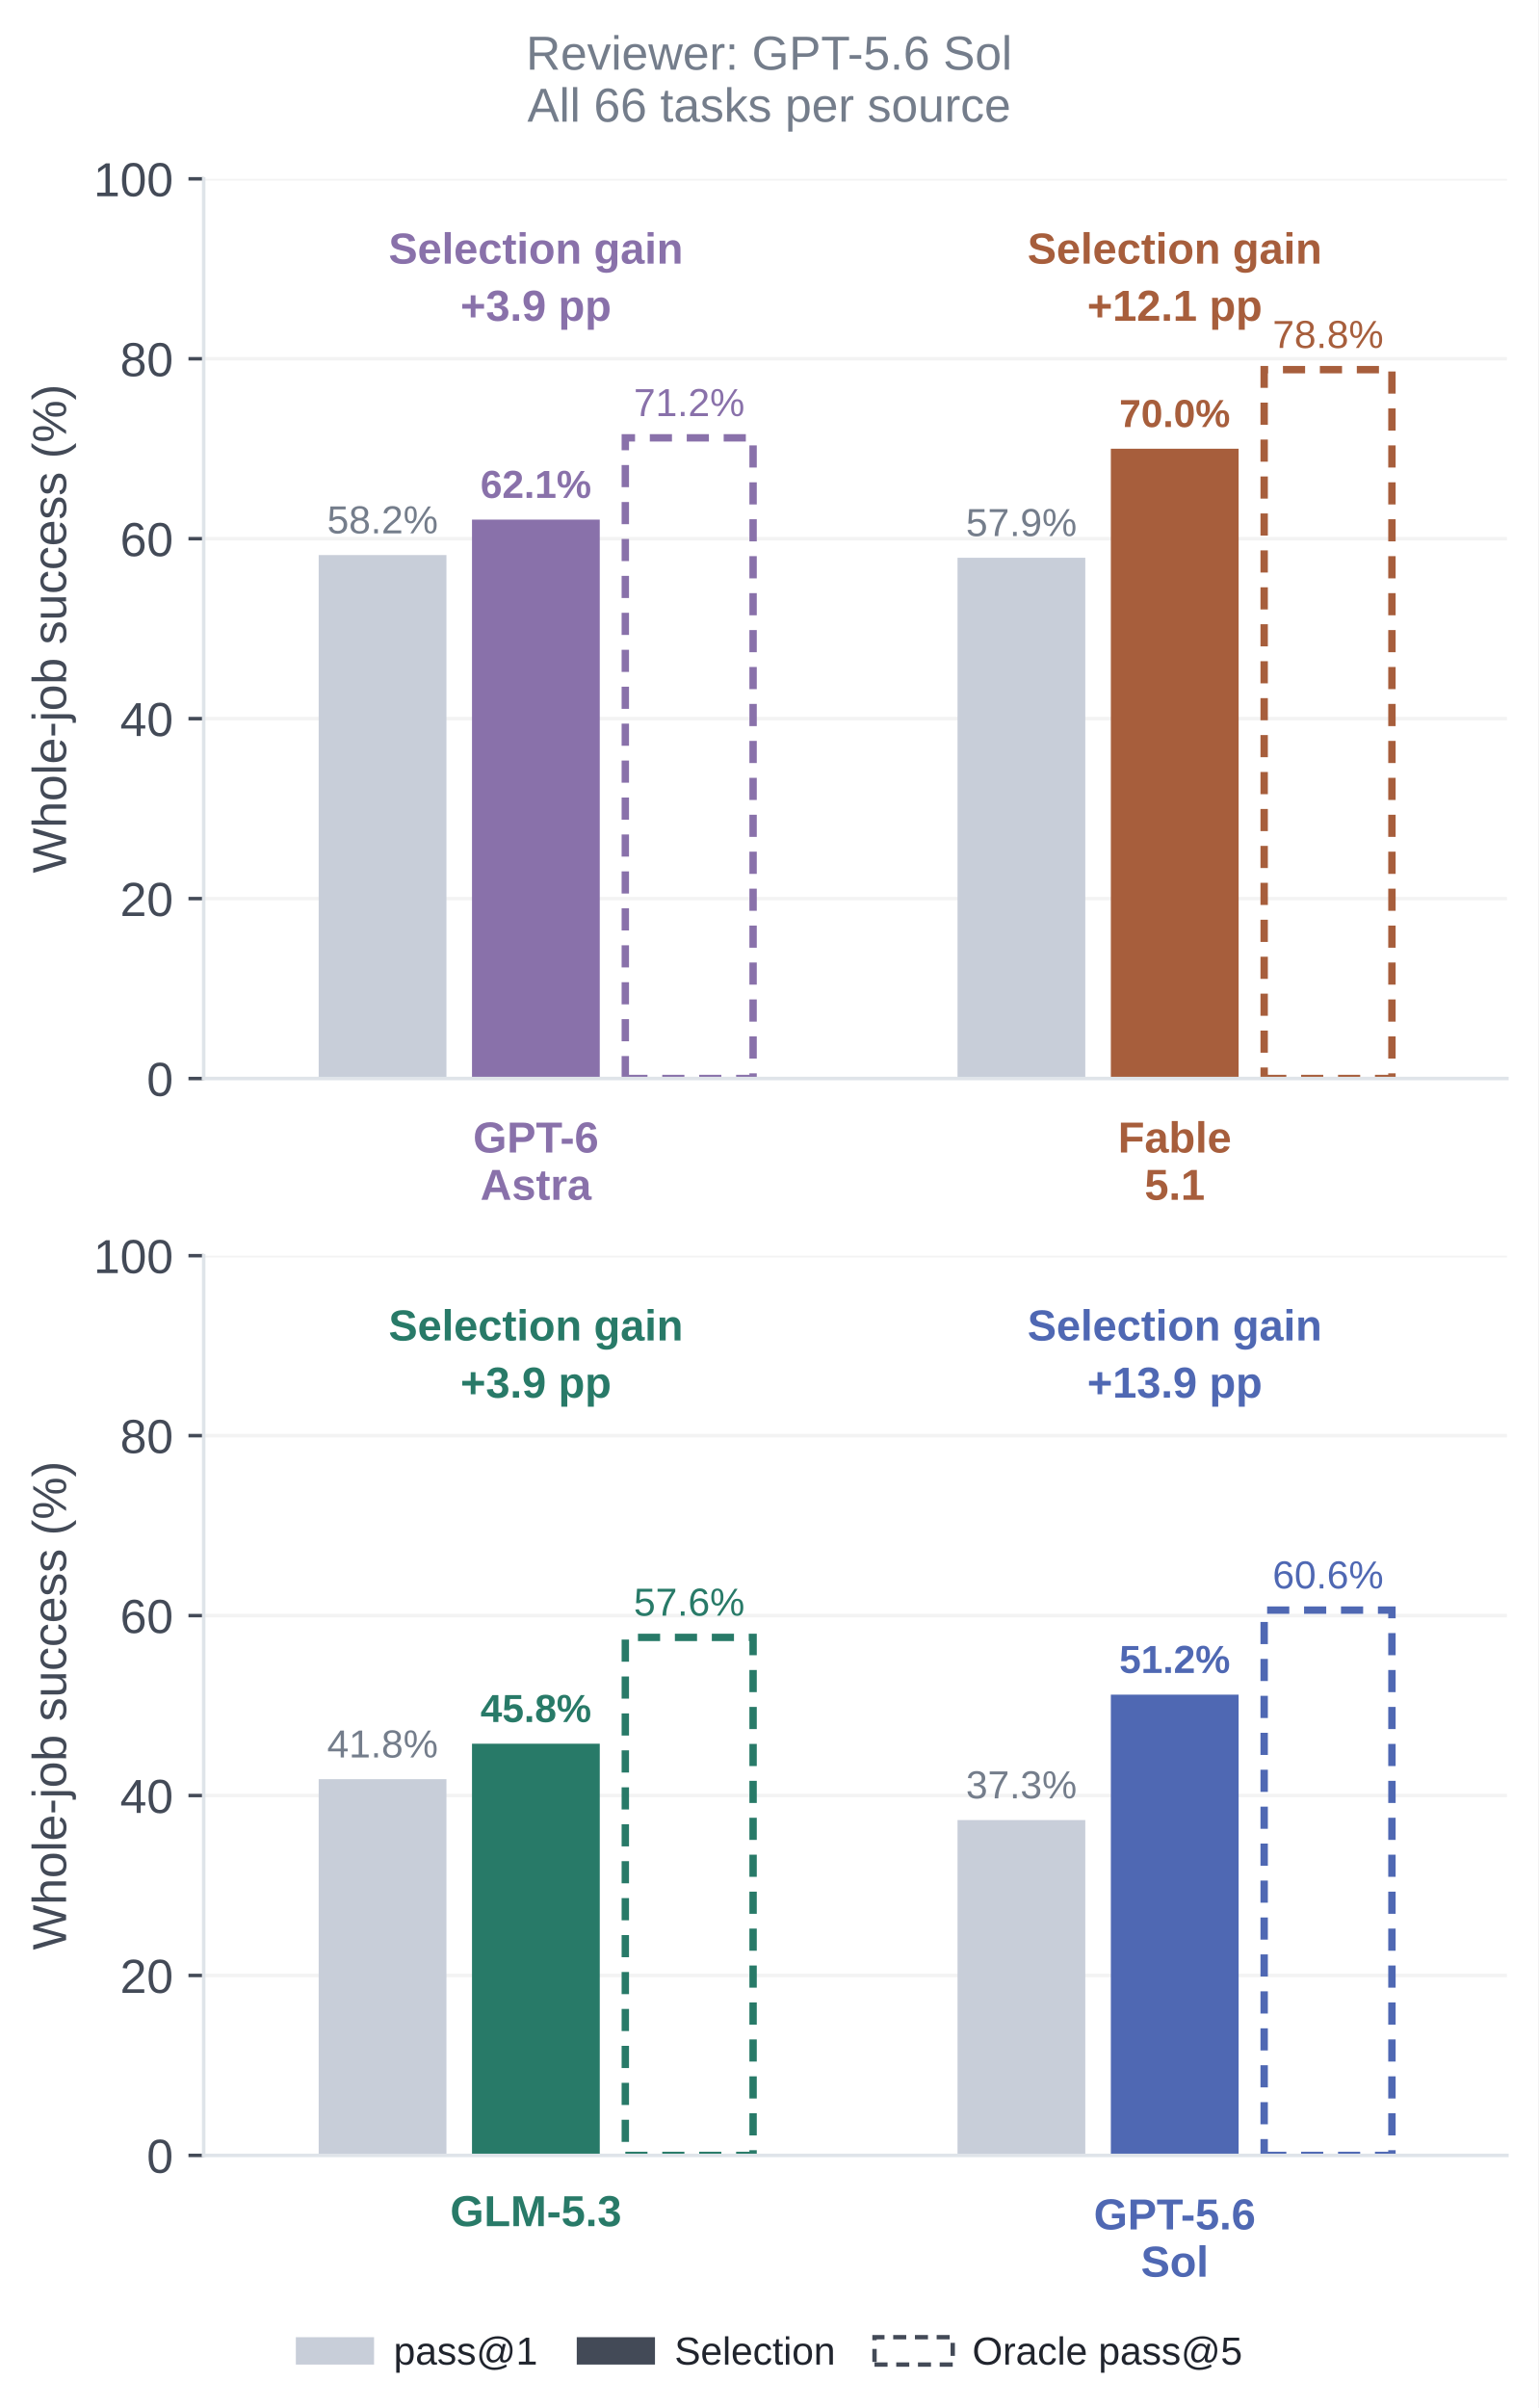
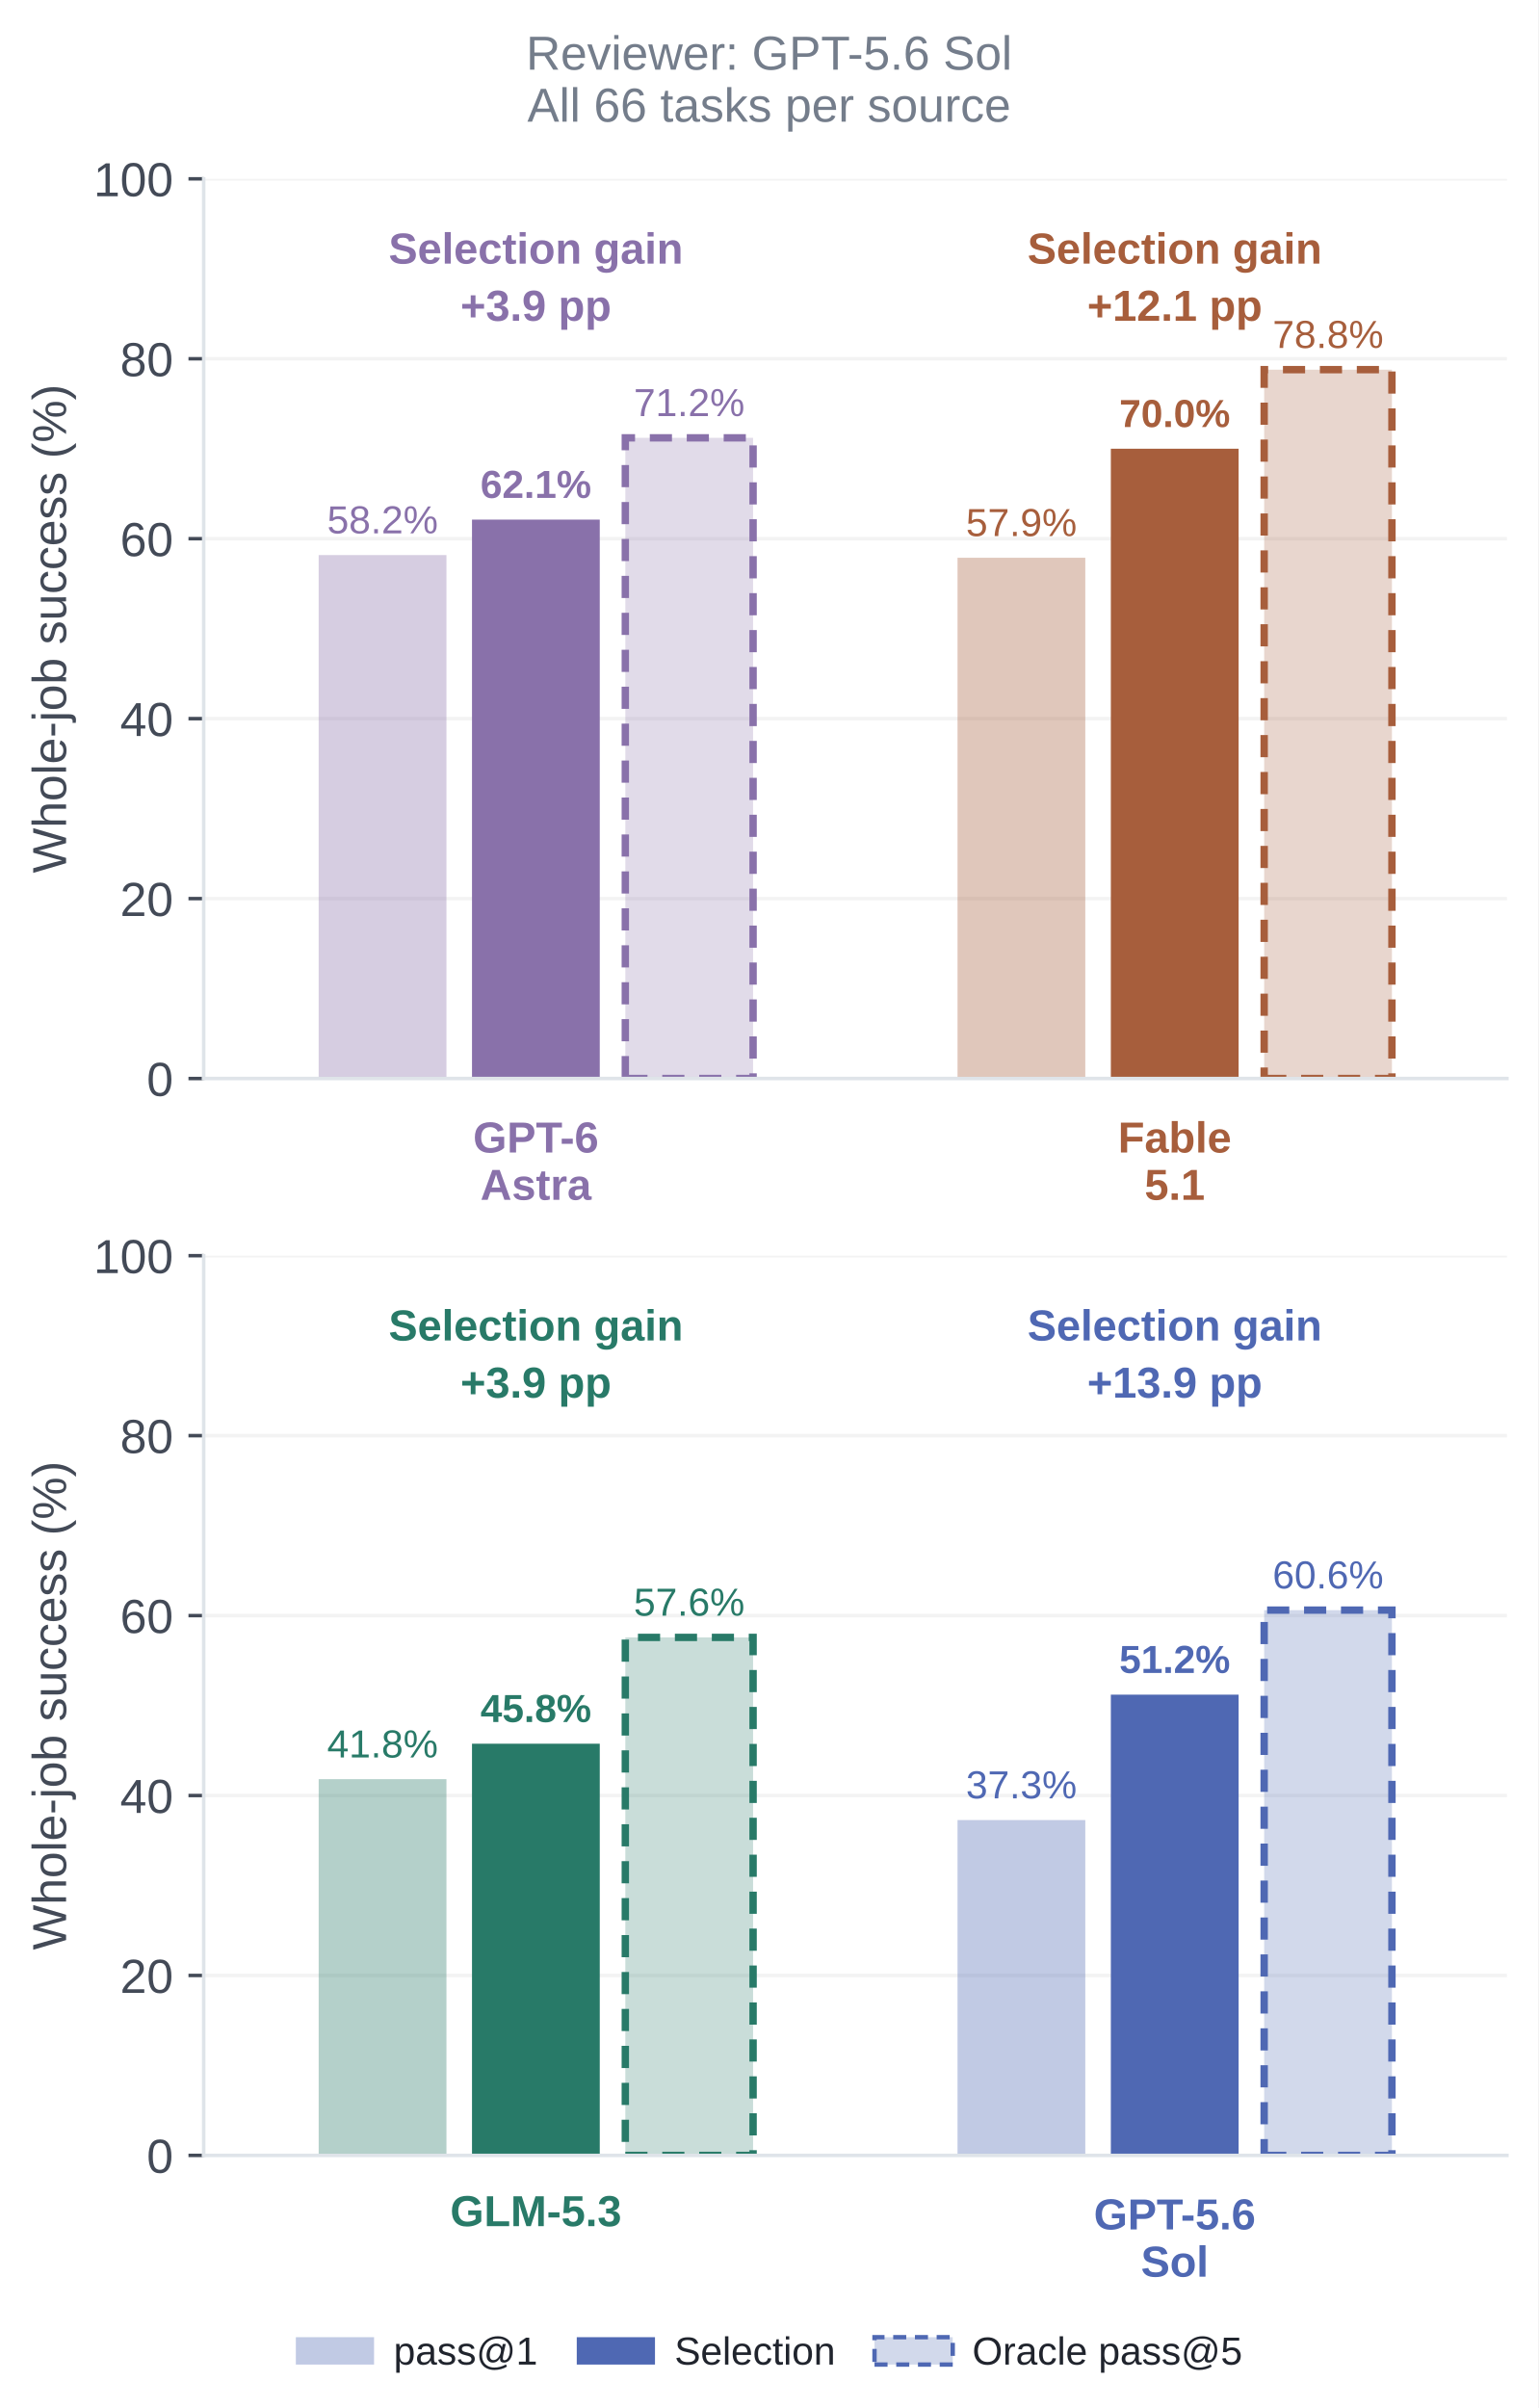
<svg xmlns="http://www.w3.org/2000/svg" xmlns:xlink="http://www.w3.org/1999/xlink" width="354pt" height="554.1pt" viewBox="0 0 354 554.1" version="1.1">
  <defs>
    <style type="text/css">*{stroke-linejoin: round; stroke-linecap: butt}</style>
  </defs>
  <g id="figure_1">
    <g id="patch_1">
      <path d="M 0 554.1  L 354 554.1  L 354 0  L 0 0  z " style="fill: #ffffff" />
    </g>
    <g id="axes_1">
      <g id="patch_2">
        <path d="M 46.875 248.176  L 346.8 248.176  L 346.8 41.149  L 46.875 41.149  z " style="fill: #ffffff" />
      </g>
      <g id="matplotlib.axis_1">
        <g id="xtick_1">
          <g id="line2d_1" />
          <g id="text_1">
            <text style="font-weight: 700; font-size: 10px; font-family: 'Arial', 'DejaVu Sans', sans-serif; fill: #8971aa" transform="translate(108.8784 265.206)">GPT-6</text>
            <text style="font-weight: 700; font-size: 10px; font-family: 'Arial', 'DejaVu Sans', sans-serif; fill: #8971aa" transform="translate(110.5432 276.0898)">Astra</text>
          </g>
        </g>
        <g id="xtick_2">
          <g id="line2d_2" />
          <g id="text_2">
            <text style="font-weight: 700; font-size: 10px; font-family: 'Arial', 'DejaVu Sans', sans-serif; fill: #a75e3c" transform="translate(257.2902 265.206)">Fable</text>
            <text style="font-weight: 700; font-size: 10px; font-family: 'Arial', 'DejaVu Sans', sans-serif; fill: #a75e3c" transform="translate(263.3981 276.0898)">5.1</text>
          </g>
        </g>
      </g>
      <g id="matplotlib.axis_2">
        <g id="ytick_1">
          <g id="line2d_3">
            <path d="M 46.875 248.176  L 346.8 248.176  " clip-path="url(#p223bab9b94)" style="fill: none; stroke: #b0b0b0; stroke-opacity: 0.15; stroke-width: 0.8; stroke-linecap: square" />
          </g>
          <g id="line2d_4">
            <defs>
              <path id="md40062f3c9" d="M 0 0  L -3.5 0  " style="stroke: #434a57; stroke-width: 0.8" />
            </defs>
            <g>
              <use xlink:href="#md40062f3c9" x="46.875" y="248.176" style="fill: #434a57; stroke: #434a57; stroke-width: 0.8" />
            </g>
          </g>
          <g id="text_3">
            <text style="font-size: 11px; font-family: 'Arial', 'DejaVu Sans', sans-serif; text-anchor: end; fill: #434a57" x="39.875" y="252.18" transform="rotate(-0 39.87455 252.1804)">0</text>
          </g>
        </g>
        <g id="ytick_2">
          <g id="line2d_5">
            <path d="M 46.875 206.771  L 346.8 206.771  " clip-path="url(#p223bab9b94)" style="fill: none; stroke: #b0b0b0; stroke-opacity: 0.15; stroke-width: 0.8; stroke-linecap: square" />
          </g>
          <g id="line2d_6">
            <g>
              <use xlink:href="#md40062f3c9" x="46.875" y="206.771" style="fill: #434a57; stroke: #434a57; stroke-width: 0.8" />
            </g>
          </g>
          <g id="text_4">
            <text style="font-size: 11px; font-family: 'Arial', 'DejaVu Sans', sans-serif; text-anchor: end; fill: #434a57" x="39.875" y="210.775" transform="rotate(-0 39.87455 210.7749)">20</text>
          </g>
        </g>
        <g id="ytick_3">
          <g id="line2d_7">
            <path d="M 46.875 165.365  L 346.8 165.365  " clip-path="url(#p223bab9b94)" style="fill: none; stroke: #b0b0b0; stroke-opacity: 0.15; stroke-width: 0.8; stroke-linecap: square" />
          </g>
          <g id="line2d_8">
            <g>
              <use xlink:href="#md40062f3c9" x="46.875" y="165.365" style="fill: #434a57; stroke: #434a57; stroke-width: 0.8" />
            </g>
          </g>
          <g id="text_5">
            <text style="font-size: 11px; font-family: 'Arial', 'DejaVu Sans', sans-serif; text-anchor: end; fill: #434a57" x="39.875" y="169.369" transform="rotate(-0 39.87455 169.3695)">40</text>
          </g>
        </g>
        <g id="ytick_4">
          <g id="line2d_9">
            <path d="M 46.875 123.96  L 346.8 123.96  " clip-path="url(#p223bab9b94)" style="fill: none; stroke: #b0b0b0; stroke-opacity: 0.15; stroke-width: 0.8; stroke-linecap: square" />
          </g>
          <g id="line2d_10">
            <g>
              <use xlink:href="#md40062f3c9" x="46.875" y="123.96" style="fill: #434a57; stroke: #434a57; stroke-width: 0.8" />
            </g>
          </g>
          <g id="text_6">
            <text style="font-size: 11px; font-family: 'Arial', 'DejaVu Sans', sans-serif; text-anchor: end; fill: #434a57" x="39.875" y="127.964" transform="rotate(-0 39.87455 127.964)">60</text>
          </g>
        </g>
        <g id="ytick_5">
          <g id="line2d_11">
            <path d="M 46.875 82.554  L 346.8 82.554  " clip-path="url(#p223bab9b94)" style="fill: none; stroke: #b0b0b0; stroke-opacity: 0.15; stroke-width: 0.8; stroke-linecap: square" />
          </g>
          <g id="line2d_12">
            <g>
              <use xlink:href="#md40062f3c9" x="46.875" y="82.554" style="fill: #434a57; stroke: #434a57; stroke-width: 0.8" />
            </g>
          </g>
          <g id="text_7">
            <text style="font-size: 11px; font-family: 'Arial', 'DejaVu Sans', sans-serif; text-anchor: end; fill: #434a57" x="39.875" y="86.559" transform="rotate(-0 39.87455 86.55857)">80</text>
          </g>
        </g>
        <g id="ytick_6">
          <g id="line2d_13">
            <path d="M 46.875 41.149  L 346.8 41.149  " clip-path="url(#p223bab9b94)" style="fill: none; stroke: #b0b0b0; stroke-opacity: 0.15; stroke-width: 0.8; stroke-linecap: square" />
          </g>
          <g id="line2d_14">
            <g>
              <use xlink:href="#md40062f3c9" x="46.875" y="41.149" style="fill: #434a57; stroke: #434a57; stroke-width: 0.8" />
            </g>
          </g>
          <g id="text_8">
            <text style="font-size: 11px; font-family: 'Arial', 'DejaVu Sans', sans-serif; text-anchor: end; fill: #434a57" x="39.875" y="45.153" transform="rotate(-0 39.87455 45.15312)">100</text>
          </g>
        </g>
        <g id="text_9">
          <text style="font-size: 11px; font-family: 'Arial', 'DejaVu Sans', sans-serif; text-anchor: middle; fill: #434a57" x="15.208" y="144.663" transform="rotate(-90 15.2083 144.6626)">Whole-job success (%)</text>
        </g>
      </g>
      <g id="patch_3">
-         <path d="M 73.339 248.176  L 102.743 248.176  L 102.743 127.724  L 73.339 127.724  z " clip-path="url(#p223bab9b94)" style="fill: #c8ced9" />
+         <path d="M 73.339 248.176  L 102.743 248.176  L 102.743 127.724  L 73.339 127.724  z " clip-path="url(#p223bab9b94)" style="fill: #8971aa; fill-opacity: 0.35" />
      </g>
      <g id="patch_4">
        <path d="M 108.624 248.176  L 138.028 248.176  L 138.028 119.568  L 108.624 119.568  z " clip-path="url(#p223bab9b94)" style="fill: #8971aa" />
      </g>
      <g id="patch_5">
-         <path d="M 143.909 248.176  L 173.314 248.176  L 173.314 100.748  L 143.909 100.748  L 143.909 248.176  z " clip-path="url(#p223bab9b94)" style="fill: none; stroke-dasharray: 5.1,3.4; stroke-dashoffset: 0; stroke: #8971aa; stroke-width: 1.7; stroke-linejoin: miter" />
+         <path d="M 143.909 248.176  L 173.314 248.176  L 173.314 100.748  L 143.909 100.748  z " clip-path="url(#p223bab9b94)" style="fill: #8971aa; fill-opacity: 0.25; stroke-dasharray: 5.1,3.4; stroke-dashoffset: 0; stroke: #8971aa; stroke-width: 1.7; stroke-linejoin: miter" />
      </g>
      <g id="patch_6">
-         <path d="M 220.361 248.176  L 249.765 248.176  L 249.765 128.351  L 220.361 128.351  z " clip-path="url(#p223bab9b94)" style="fill: #c8ced9" />
+         <path d="M 220.361 248.176  L 249.765 248.176  L 249.765 128.351  L 220.361 128.351  z " clip-path="url(#p223bab9b94)" style="fill: #a75e3c; fill-opacity: 0.35" />
      </g>
      <g id="patch_7">
        <path d="M 255.646 248.176  L 285.05 248.176  L 285.05 103.257  L 255.646 103.257  z " clip-path="url(#p223bab9b94)" style="fill: #a75e3c" />
      </g>
      <g id="patch_8">
-         <path d="M 290.931 248.176  L 320.336 248.176  L 320.336 85.064  L 290.931 85.064  L 290.931 248.176  z " clip-path="url(#p223bab9b94)" style="fill: none; stroke-dasharray: 5.1,3.4; stroke-dashoffset: 0; stroke: #a75e3c; stroke-width: 1.7; stroke-linejoin: miter" />
+         <path d="M 290.931 248.176  L 320.336 248.176  L 320.336 85.064  L 290.931 85.064  z " clip-path="url(#p223bab9b94)" style="fill: #a75e3c; fill-opacity: 0.25; stroke-dasharray: 5.1,3.4; stroke-dashoffset: 0; stroke: #a75e3c; stroke-width: 1.7; stroke-linejoin: miter" />
      </g>
      <g id="patch_9">
        <path d="M 46.875 248.176  L 46.875 41.149  " style="fill: none; stroke: #dfe4e9; stroke-width: 0.8; stroke-linejoin: miter; stroke-linecap: square" />
      </g>
      <g id="patch_10">
        <path d="M 46.875 248.176  L 346.8 248.176  " style="fill: none; stroke: #dfe4e9; stroke-width: 0.8; stroke-linejoin: miter; stroke-linecap: square" />
      </g>
      <g id="text_10">
-         <text style="font-size: 9px; font-family: 'Arial', 'DejaVu Sans', sans-serif; text-anchor: middle; fill: #747d8b" x="88.041" y="122.724" transform="rotate(-0 88.04072 122.724)">58.2%</text>
+         <text style="font-size: 9px; font-family: 'Arial', 'DejaVu Sans', sans-serif; text-anchor: middle; fill: #8971aa" x="88.041" y="122.724" transform="rotate(-0 88.04072 122.724)">58.2%</text>
      </g>
      <g id="text_11">
        <text style="font-weight: 700; font-size: 9px; font-family: 'Arial', 'DejaVu Sans', sans-serif; text-anchor: middle; fill: #8971aa" x="123.326" y="114.568" transform="rotate(-0 123.326 114.5684)">62.1%</text>
      </g>
      <g id="text_12">
        <text style="font-size: 9px; font-family: 'Arial', 'DejaVu Sans', sans-serif; text-anchor: middle; fill: #8971aa" x="158.611" y="95.748" transform="rotate(-0 158.6113 95.74772)">71.2%</text>
      </g>
      <g id="text_13">
        <text style="font-weight: 700; font-size: 10px; font-family: 'Arial', 'DejaVu Sans', sans-serif; fill: #8971aa" transform="translate(89.43226 60.65716)">Selection gain</text>
        <text style="font-weight: 700; font-size: 10px; font-family: 'Arial', 'DejaVu Sans', sans-serif; fill: #8971aa" transform="translate(105.9588 73.81537)">+3.9 pp</text>
      </g>
      <g id="text_14">
-         <text style="font-size: 9px; font-family: 'Arial', 'DejaVu Sans', sans-serif; text-anchor: middle; fill: #747d8b" x="235.063" y="123.351" transform="rotate(-0 235.0628 123.3514)">57.9%</text>
+         <text style="font-size: 9px; font-family: 'Arial', 'DejaVu Sans', sans-serif; text-anchor: middle; fill: #a75e3c" x="235.063" y="123.351" transform="rotate(-0 235.0628 123.3514)">57.9%</text>
      </g>
      <g id="text_15">
        <text style="font-weight: 700; font-size: 9px; font-family: 'Arial', 'DejaVu Sans', sans-serif; text-anchor: middle; fill: #a75e3c" x="270.348" y="98.257" transform="rotate(-0 270.3481 98.25714)">70.0%</text>
      </g>
      <g id="text_16">
        <text style="font-size: 9px; font-family: 'Arial', 'DejaVu Sans', sans-serif; text-anchor: middle; fill: #a75e3c" x="305.633" y="80.064" transform="rotate(-0 305.6333 80.06384)">78.8%</text>
      </g>
      <g id="text_17">
        <text style="font-weight: 700; font-size: 10px; font-family: 'Arial', 'DejaVu Sans', sans-serif; fill: #a75e3c" transform="translate(236.4543 60.65716)">Selection gain</text>
        <text style="font-weight: 700; font-size: 10px; font-family: 'Arial', 'DejaVu Sans', sans-serif; fill: #a75e3c" transform="translate(250.2004 73.81537)">+12.1 pp</text>
      </g>
    </g>
    <g id="axes_2">
      <g id="patch_11">
        <path d="M 46.875 495.976  L 346.8 495.976  L 346.8 288.948  L 46.875 288.948  z " style="fill: #ffffff" />
      </g>
      <g id="matplotlib.axis_3">
        <g id="xtick_3">
          <g id="line2d_15" />
          <g id="text_18">
            <text style="font-weight: 700; font-size: 10px; font-family: 'Arial', 'DejaVu Sans', sans-serif; text-anchor: middle; fill: #287a68" x="123.326" y="512.256" transform="rotate(-0 123.326 512.256)">GLM-5.3</text>
          </g>
        </g>
        <g id="xtick_4">
          <g id="line2d_16" />
          <g id="text_19">
            <text style="font-weight: 700; font-size: 10px; font-family: 'Arial', 'DejaVu Sans', sans-serif; fill: #4f68b3" transform="translate(251.7309 513.0055)">GPT-5.6</text>
            <text style="font-weight: 700; font-size: 10px; font-family: 'Arial', 'DejaVu Sans', sans-serif; fill: #4f68b3" transform="translate(262.5699 523.8893)">Sol</text>
          </g>
        </g>
      </g>
      <g id="matplotlib.axis_4">
        <g id="ytick_7">
          <g id="line2d_17">
            <path d="M 46.875 495.976  L 346.8 495.976  " clip-path="url(#p05ff2f43c5)" style="fill: none; stroke: #b0b0b0; stroke-opacity: 0.15; stroke-width: 0.8; stroke-linecap: square" />
          </g>
          <g id="line2d_18">
            <g>
              <use xlink:href="#md40062f3c9" x="46.875" y="495.976" style="fill: #434a57; stroke: #434a57; stroke-width: 0.8" />
            </g>
          </g>
          <g id="text_20">
            <text style="font-size: 11px; font-family: 'Arial', 'DejaVu Sans', sans-serif; text-anchor: end; fill: #434a57" x="39.875" y="499.98" transform="rotate(-0 39.87455 499.9798)">0</text>
          </g>
        </g>
        <g id="ytick_8">
          <g id="line2d_19">
            <path d="M 46.875 454.57  L 346.8 454.57  " clip-path="url(#p05ff2f43c5)" style="fill: none; stroke: #b0b0b0; stroke-opacity: 0.15; stroke-width: 0.8; stroke-linecap: square" />
          </g>
          <g id="line2d_20">
            <g>
              <use xlink:href="#md40062f3c9" x="46.875" y="454.57" style="fill: #434a57; stroke: #434a57; stroke-width: 0.8" />
            </g>
          </g>
          <g id="text_21">
            <text style="font-size: 11px; font-family: 'Arial', 'DejaVu Sans', sans-serif; text-anchor: end; fill: #434a57" x="39.875" y="458.574" transform="rotate(-0 39.87455 458.5744)">20</text>
          </g>
        </g>
        <g id="ytick_9">
          <g id="line2d_21">
            <path d="M 46.875 413.165  L 346.8 413.165  " clip-path="url(#p05ff2f43c5)" style="fill: none; stroke: #b0b0b0; stroke-opacity: 0.15; stroke-width: 0.8; stroke-linecap: square" />
          </g>
          <g id="line2d_22">
            <g>
              <use xlink:href="#md40062f3c9" x="46.875" y="413.165" style="fill: #434a57; stroke: #434a57; stroke-width: 0.8" />
            </g>
          </g>
          <g id="text_22">
            <text style="font-size: 11px; font-family: 'Arial', 'DejaVu Sans', sans-serif; text-anchor: end; fill: #434a57" x="39.875" y="417.169" transform="rotate(-0 39.87455 417.1689)">40</text>
          </g>
        </g>
        <g id="ytick_10">
          <g id="line2d_23">
            <path d="M 46.875 371.759  L 346.8 371.759  " clip-path="url(#p05ff2f43c5)" style="fill: none; stroke: #b0b0b0; stroke-opacity: 0.15; stroke-width: 0.8; stroke-linecap: square" />
          </g>
          <g id="line2d_24">
            <g>
              <use xlink:href="#md40062f3c9" x="46.875" y="371.759" style="fill: #434a57; stroke: #434a57; stroke-width: 0.8" />
            </g>
          </g>
          <g id="text_23">
            <text style="font-size: 11px; font-family: 'Arial', 'DejaVu Sans', sans-serif; text-anchor: end; fill: #434a57" x="39.875" y="375.763" transform="rotate(-0 39.87455 375.7635)">60</text>
          </g>
        </g>
        <g id="ytick_11">
          <g id="line2d_25">
            <path d="M 46.875 330.354  L 346.8 330.354  " clip-path="url(#p05ff2f43c5)" style="fill: none; stroke: #b0b0b0; stroke-opacity: 0.15; stroke-width: 0.8; stroke-linecap: square" />
          </g>
          <g id="line2d_26">
            <g>
              <use xlink:href="#md40062f3c9" x="46.875" y="330.354" style="fill: #434a57; stroke: #434a57; stroke-width: 0.8" />
            </g>
          </g>
          <g id="text_24">
            <text style="font-size: 11px; font-family: 'Arial', 'DejaVu Sans', sans-serif; text-anchor: end; fill: #434a57" x="39.875" y="334.358" transform="rotate(-0 39.87455 334.358)">80</text>
          </g>
        </g>
        <g id="ytick_12">
          <g id="line2d_27">
            <path d="M 46.875 288.948  L 346.8 288.948  " clip-path="url(#p05ff2f43c5)" style="fill: none; stroke: #b0b0b0; stroke-opacity: 0.15; stroke-width: 0.8; stroke-linecap: square" />
          </g>
          <g id="line2d_28">
            <g>
              <use xlink:href="#md40062f3c9" x="46.875" y="288.948" style="fill: #434a57; stroke: #434a57; stroke-width: 0.8" />
            </g>
          </g>
          <g id="text_25">
            <text style="font-size: 11px; font-family: 'Arial', 'DejaVu Sans', sans-serif; text-anchor: end; fill: #434a57" x="39.875" y="292.953" transform="rotate(-0 39.87455 292.9526)">100</text>
          </g>
        </g>
        <g id="text_26">
          <text style="font-size: 11px; font-family: 'Arial', 'DejaVu Sans', sans-serif; text-anchor: middle; fill: #434a57" x="15.208" y="392.462" transform="rotate(-90 15.2083 392.4621)">Whole-job success (%)</text>
        </g>
      </g>
      <g id="patch_12">
-         <path d="M 73.339 495.976  L 102.743 495.976  L 102.743 409.401  L 73.339 409.401  z " clip-path="url(#p05ff2f43c5)" style="fill: #c8ced9" />
+         <path d="M 73.339 495.976  L 102.743 495.976  L 102.743 409.401  L 73.339 409.401  z " clip-path="url(#p05ff2f43c5)" style="fill: #287a68; fill-opacity: 0.35" />
      </g>
      <g id="patch_13">
        <path d="M 108.624 495.976  L 138.028 495.976  L 138.028 401.245  L 108.624 401.245  z " clip-path="url(#p05ff2f43c5)" style="fill: #287a68" />
      </g>
      <g id="patch_14">
-         <path d="M 143.909 495.976  L 173.314 495.976  L 173.314 376.778  L 143.909 376.778  L 143.909 495.976  z " clip-path="url(#p05ff2f43c5)" style="fill: none; stroke-dasharray: 5.1,3.4; stroke-dashoffset: 0; stroke: #287a68; stroke-width: 1.7; stroke-linejoin: miter" />
+         <path d="M 143.909 495.976  L 173.314 495.976  L 173.314 376.778  L 143.909 376.778  z " clip-path="url(#p05ff2f43c5)" style="fill: #287a68; fill-opacity: 0.25; stroke-dasharray: 5.1,3.4; stroke-dashoffset: 0; stroke: #287a68; stroke-width: 1.7; stroke-linejoin: miter" />
      </g>
      <g id="patch_15">
-         <path d="M 220.361 495.976  L 249.765 495.976  L 249.765 418.811  L 220.361 418.811  z " clip-path="url(#p05ff2f43c5)" style="fill: #c8ced9" />
+         <path d="M 220.361 495.976  L 249.765 495.976  L 249.765 418.811  L 220.361 418.811  z " clip-path="url(#p05ff2f43c5)" style="fill: #4f68b3; fill-opacity: 0.35" />
      </g>
      <g id="patch_16">
        <path d="M 255.646 495.976  L 285.05 495.976  L 285.05 389.953  L 255.646 389.953  z " clip-path="url(#p05ff2f43c5)" style="fill: #4f68b3" />
      </g>
      <g id="patch_17">
-         <path d="M 290.931 495.976  L 320.336 495.976  L 320.336 370.505  L 290.931 370.505  L 290.931 495.976  z " clip-path="url(#p05ff2f43c5)" style="fill: none; stroke-dasharray: 5.1,3.4; stroke-dashoffset: 0; stroke: #4f68b3; stroke-width: 1.7; stroke-linejoin: miter" />
+         <path d="M 290.931 495.976  L 320.336 495.976  L 320.336 370.505  L 290.931 370.505  z " clip-path="url(#p05ff2f43c5)" style="fill: #4f68b3; fill-opacity: 0.25; stroke-dasharray: 5.1,3.4; stroke-dashoffset: 0; stroke: #4f68b3; stroke-width: 1.7; stroke-linejoin: miter" />
      </g>
      <g id="patch_18">
        <path d="M 46.875 495.976  L 46.875 288.948  " style="fill: none; stroke: #dfe4e9; stroke-width: 0.8; stroke-linejoin: miter; stroke-linecap: square" />
      </g>
      <g id="patch_19">
        <path d="M 46.875 495.976  L 346.8 495.976  " style="fill: none; stroke: #dfe4e9; stroke-width: 0.8; stroke-linejoin: miter; stroke-linecap: square" />
      </g>
      <g id="text_27">
-         <text style="font-size: 9px; font-family: 'Arial', 'DejaVu Sans', sans-serif; text-anchor: middle; fill: #747d8b" x="88.041" y="404.401" transform="rotate(-0 88.04072 404.4006)">41.8%</text>
+         <text style="font-size: 9px; font-family: 'Arial', 'DejaVu Sans', sans-serif; text-anchor: middle; fill: #287a68" x="88.041" y="404.401" transform="rotate(-0 88.04072 404.4006)">41.8%</text>
      </g>
      <g id="text_28">
        <text style="font-weight: 700; font-size: 9px; font-family: 'Arial', 'DejaVu Sans', sans-serif; text-anchor: middle; fill: #287a68" x="123.326" y="396.245" transform="rotate(-0 123.326 396.245)">45.8%</text>
      </g>
      <g id="text_29">
        <text style="font-size: 9px; font-family: 'Arial', 'DejaVu Sans', sans-serif; text-anchor: middle; fill: #287a68" x="158.611" y="371.778" transform="rotate(-0 158.6113 371.7782)">57.6%</text>
      </g>
      <g id="text_30">
        <text style="font-weight: 700; font-size: 10px; font-family: 'Arial', 'DejaVu Sans', sans-serif; fill: #287a68" transform="translate(89.43226 308.4566)">Selection gain</text>
        <text style="font-weight: 700; font-size: 10px; font-family: 'Arial', 'DejaVu Sans', sans-serif; fill: #287a68" transform="translate(105.9588 321.6148)">+3.9 pp</text>
      </g>
      <g id="text_31">
-         <text style="font-size: 9px; font-family: 'Arial', 'DejaVu Sans', sans-serif; text-anchor: middle; fill: #747d8b" x="235.063" y="413.811" transform="rotate(-0 235.0628 413.811)">37.3%</text>
+         <text style="font-size: 9px; font-family: 'Arial', 'DejaVu Sans', sans-serif; text-anchor: middle; fill: #4f68b3" x="235.063" y="413.811" transform="rotate(-0 235.0628 413.811)">37.3%</text>
      </g>
      <g id="text_32">
        <text style="font-weight: 700; font-size: 9px; font-family: 'Arial', 'DejaVu Sans', sans-serif; text-anchor: middle; fill: #4f68b3" x="270.348" y="384.953" transform="rotate(-0 270.3481 384.9526)">51.2%</text>
      </g>
      <g id="text_33">
        <text style="font-size: 9px; font-family: 'Arial', 'DejaVu Sans', sans-serif; text-anchor: middle; fill: #4f68b3" x="305.633" y="365.505" transform="rotate(-0 305.6333 365.5046)">60.6%</text>
      </g>
      <g id="text_34">
        <text style="font-weight: 700; font-size: 10px; font-family: 'Arial', 'DejaVu Sans', sans-serif; fill: #4f68b3" transform="translate(236.4543 308.4566)">Selection gain</text>
        <text style="font-weight: 700; font-size: 10px; font-family: 'Arial', 'DejaVu Sans', sans-serif; fill: #4f68b3" transform="translate(250.2004 321.6148)">+13.9 pp</text>
      </g>
    </g>
    <g id="text_35">
      <text style="font-size: 11px; font-family: 'Arial', 'DejaVu Sans', sans-serif; fill: #747d8b" transform="translate(121.0648 16.03276)">Reviewer: GPT-5.6 Sol</text>
      <text style="font-size: 11px; font-family: 'Arial', 'DejaVu Sans', sans-serif; fill: #747d8b" transform="translate(121.3664 28.00493)">All 66 tasks per source</text>
    </g>
    <g id="legend_1">
      <g id="patch_20">
-         <path d="M 68.084 544.106  L 86.084 544.106  L 86.084 537.806  L 68.084 537.806  z " style="fill: #c8ced9" />
+         <path d="M 68.084 544.106  L 86.084 544.106  L 86.084 537.806  L 68.084 537.806  z " style="fill: #4f68b3; fill-opacity: 0.35" />
      </g>
      <g id="text_36">
        <text style="font-size: 9px; font-family: 'Arial', 'DejaVu Sans', sans-serif; text-anchor: start; fill: #20242d" x="90.584" y="544.106" transform="rotate(-0 90.58429 544.1055)">pass@1</text>
      </g>
      <g id="patch_21">
-         <path d="M 132.735 544.106  L 150.735 544.106  L 150.735 537.806  L 132.735 537.806  z " style="fill: #434a57" />
+         <path d="M 132.735 544.106  L 150.735 544.106  L 150.735 537.806  L 132.735 537.806  z " style="fill: #4f68b3" />
      </g>
      <g id="text_37">
        <text style="font-size: 9px; font-family: 'Arial', 'DejaVu Sans', sans-serif; text-anchor: start; fill: #20242d" x="155.235" y="544.106" transform="rotate(-0 155.2352 544.1055)">Selection</text>
      </g>
      <g id="patch_22">
-         <path d="M 201.258 544.106  L 219.258 544.106  L 219.258 537.806  L 201.258 537.806  L 201.258 544.106  z " style="fill: none; stroke-dasharray: 3,2; stroke-dashoffset: 0; stroke: #434a57; stroke-linejoin: miter" />
+         <path d="M 201.258 544.106  L 219.258 544.106  L 219.258 537.806  L 201.258 537.806  z " style="fill: #4f68b3; fill-opacity: 0.25; stroke-dasharray: 3,2; stroke-dashoffset: 0; stroke: #4f68b3; stroke-linejoin: miter" />
      </g>
      <g id="text_38">
        <text style="font-size: 9px; font-family: 'Arial', 'DejaVu Sans', sans-serif; text-anchor: start; fill: #20242d" x="223.758" y="544.106" transform="rotate(-0 223.7576 544.1055)">Oracle pass@5</text>
      </g>
    </g>
  </g>
  <defs>
    <clipPath id="p223bab9b94">
      <rect x="46.875" y="41.149" width="299.925" height="207.027" />
    </clipPath>
    <clipPath id="p05ff2f43c5">
      <rect x="46.875" y="288.948" width="299.925" height="207.027" />
    </clipPath>
  </defs>
</svg>
